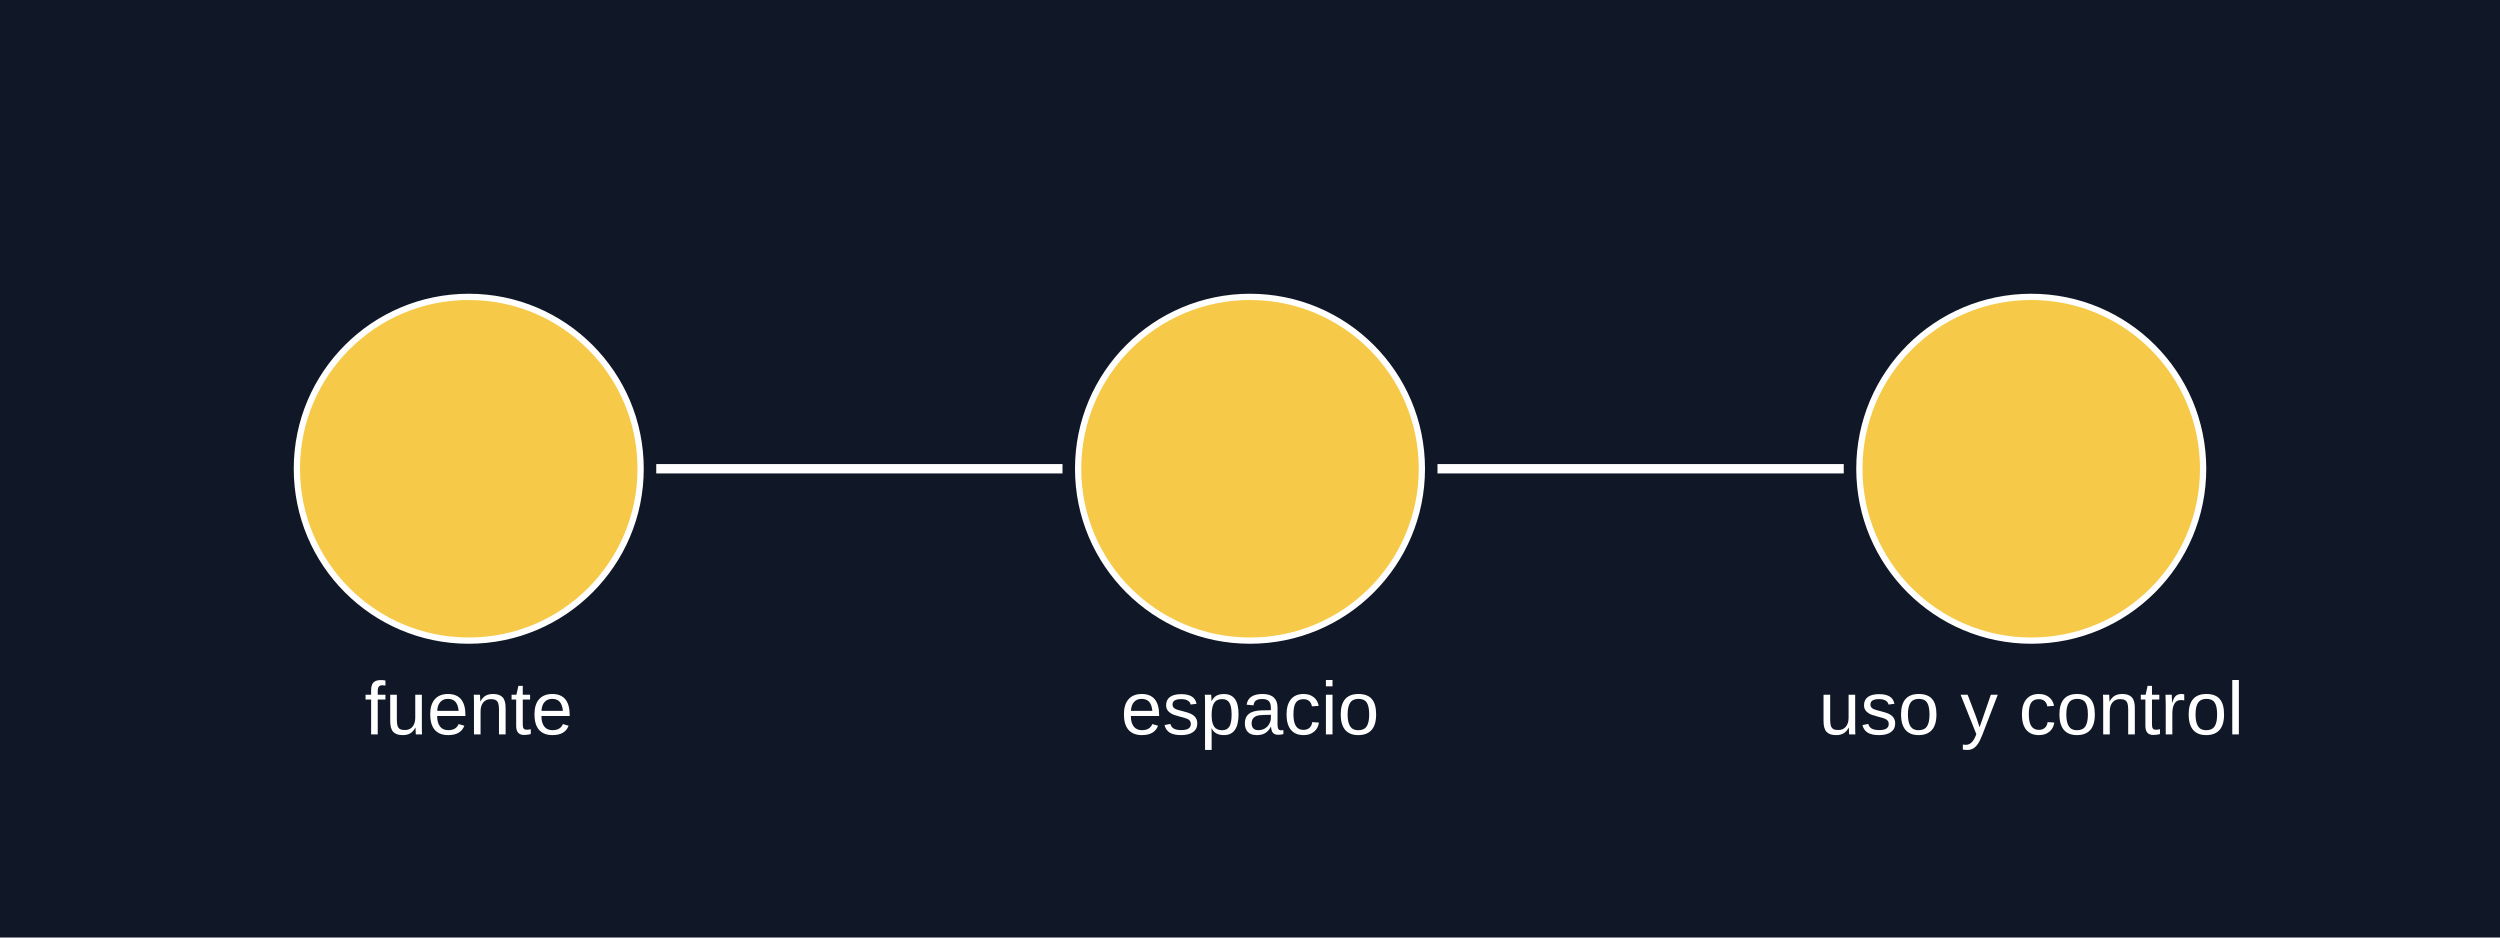
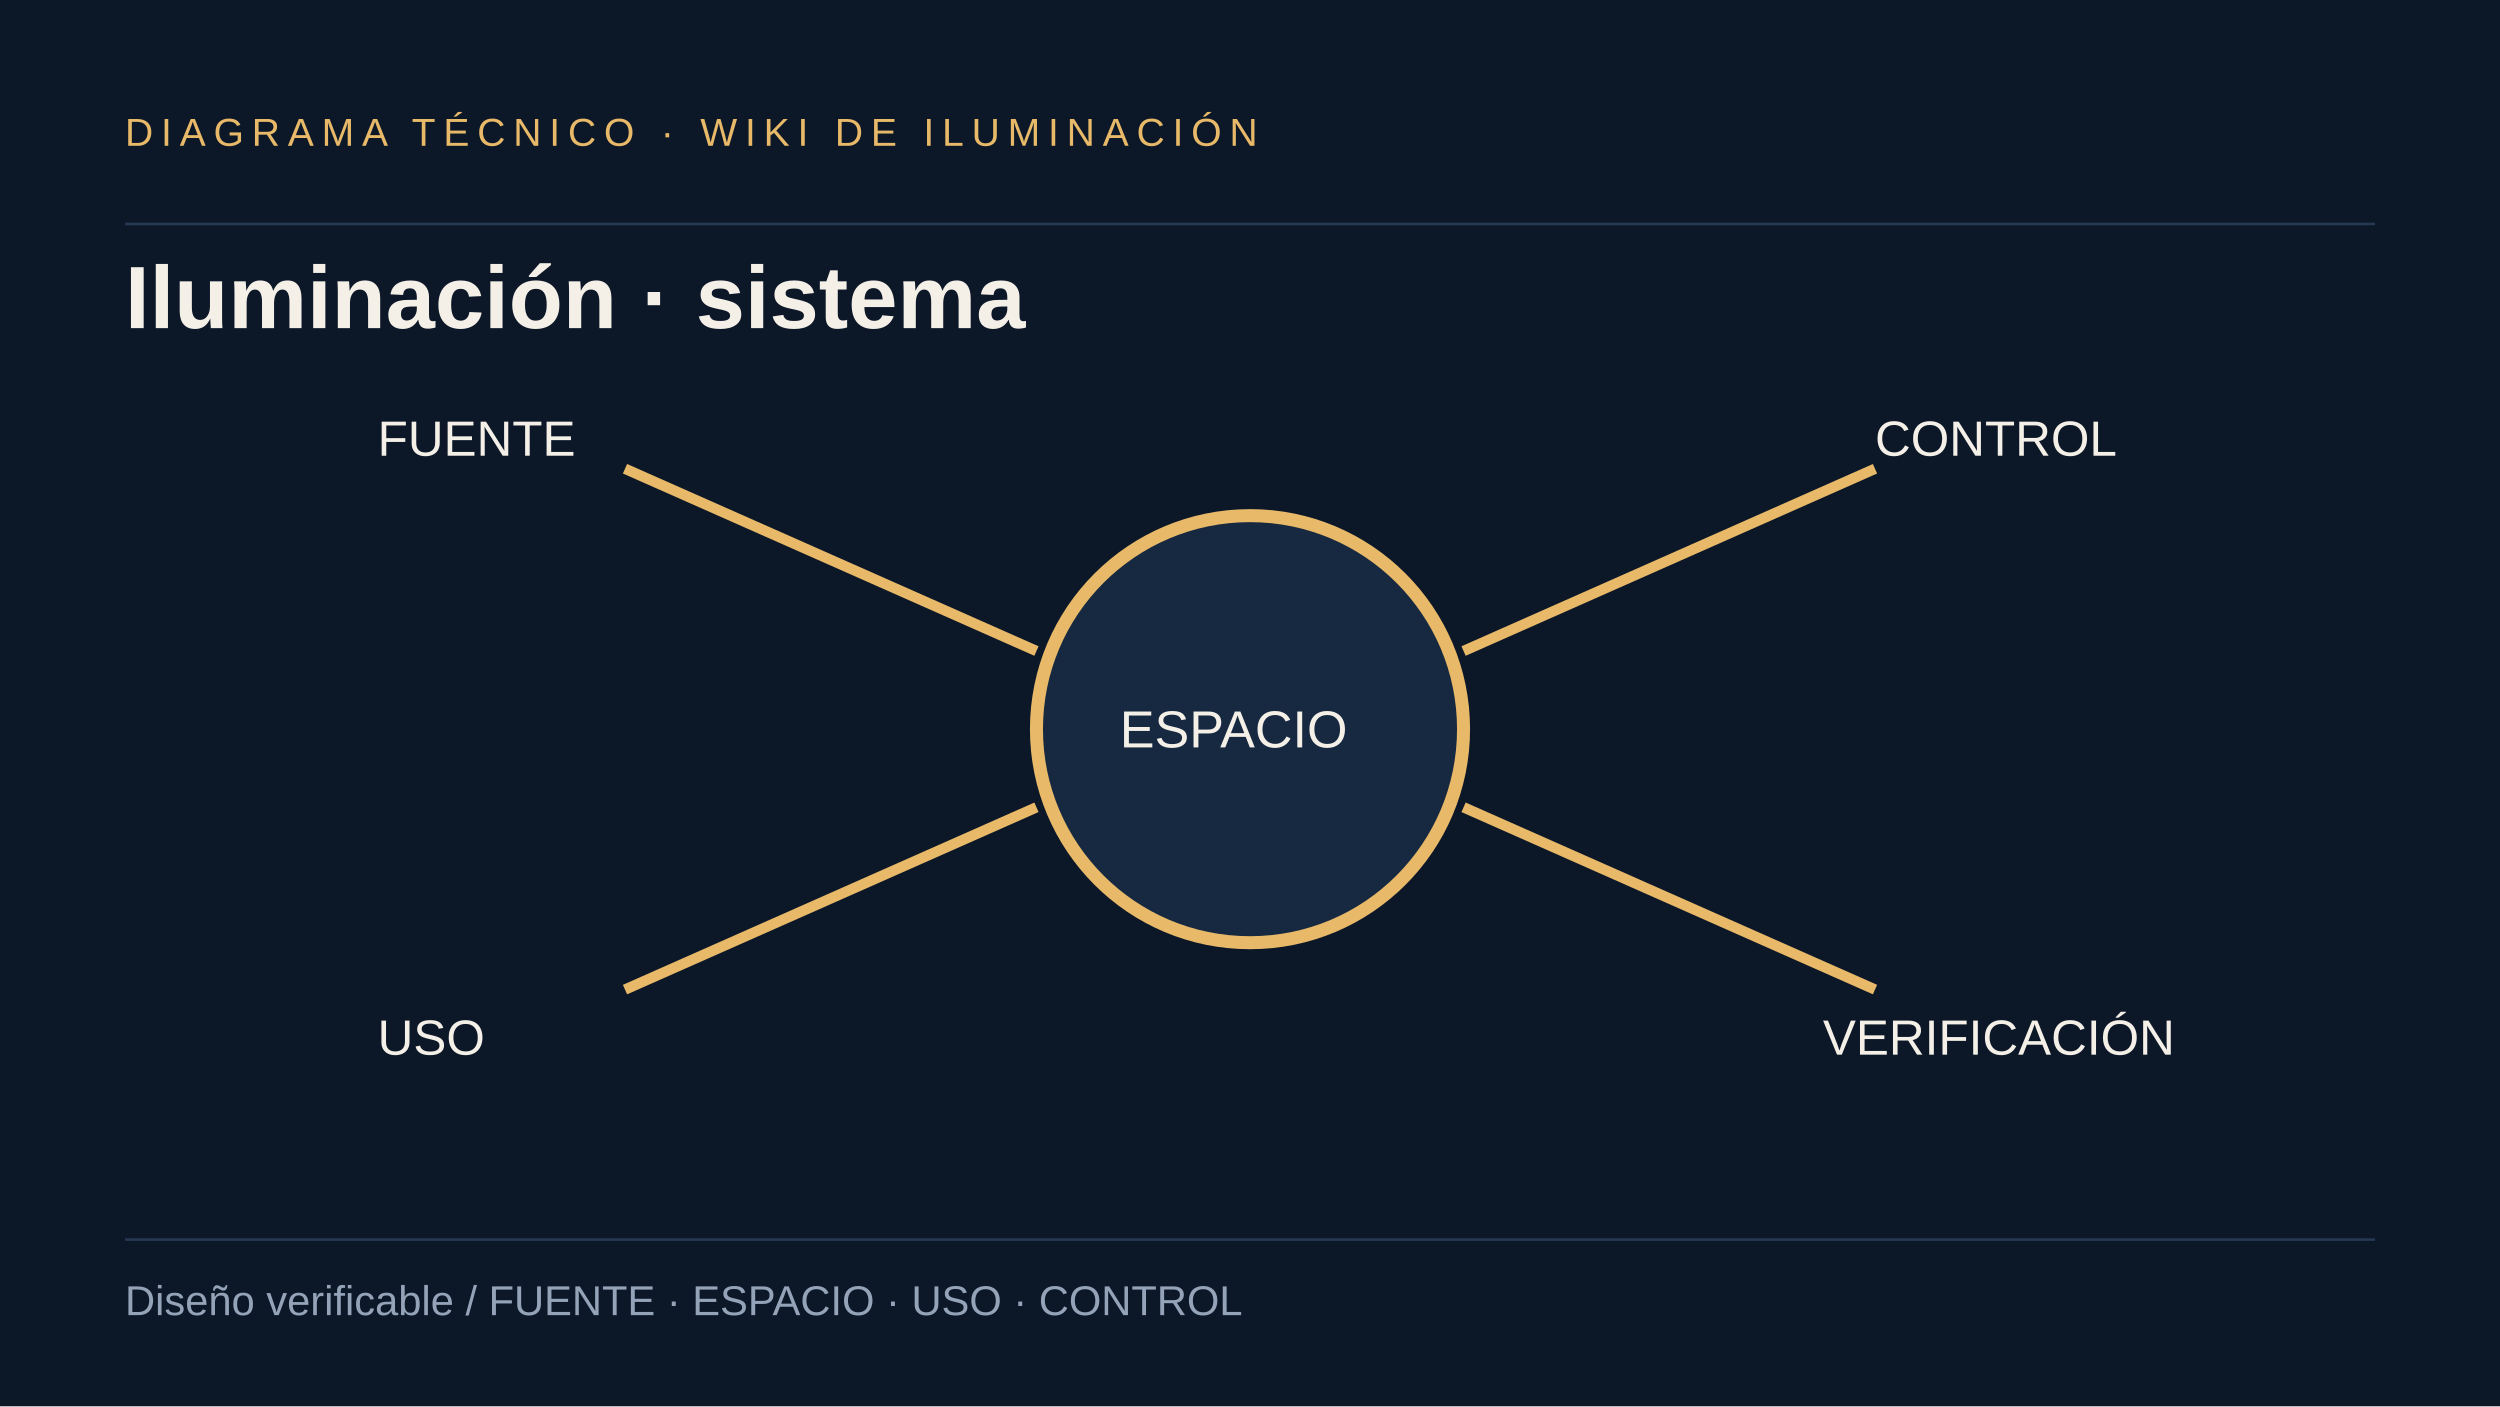
- <svg xmlns="http://www.w3.org/2000/svg" viewBox="0 0 800 300">
-   <rect width="800" height="300" fill="#101827" />
-   <g fill="#f7c948" stroke="#fff" stroke-width="2">
-     <circle cx="150" cy="150" r="55" />
-     <circle cx="400" cy="150" r="55" />
-     <circle cx="650" cy="150" r="55" />
+ <svg xmlns="http://www.w3.org/2000/svg" viewBox="0 0 960 540" role="img">
+   <defs>
+     <linearGradient id="g">
+       <stop stop-color="#e7b968" />
+       <stop offset="1" stop-color="#f4d898" />
+     </linearGradient>
+   </defs>
+   <rect width="960" height="540" fill="#0c1728" />
+   <path d="M48 86H912M48 476H912" stroke="#263852" />
+   <text x="48" y="56" fill="#e7b968" font-family="Arial,sans-serif" font-size="15" letter-spacing="3">DIAGRAMA TÉCNICO · WIKI DE ILUMINACIÓN</text>
+   <text x="48" y="126" fill="#f4f0e8" font-family="Arial,sans-serif" font-weight="700" font-size="34">Iluminación · sistema</text>
+   <circle cx="480" cy="280" r="82" fill="#172941" stroke="#e7b968" stroke-width="5" />
+   <text x="430" y="287" fill="#f4f0e8" font-family="Arial" font-size="20">ESPACIO</text>
+   <g fill="none" stroke="#e7b968" stroke-width="4">
+     <path d="M398 250L240 180M398 310L240 380M562 250L720 180M562 310L720 380" />
  </g>
-   <g fill="#fff" font-family="Arial" font-size="24" text-anchor="middle">
-     <text x="150" y="235">fuente</text>
-     <text x="400" y="235">espacio</text>
-     <text x="650" y="235">uso y control</text>
+   <g fill="#f4f0e8" font-family="Arial" font-size="19">
+     <text x="145" y="175">FUENTE</text>
+     <text x="145" y="405">USO</text>
+     <text x="720" y="175">CONTROL</text>
+     <text x="700" y="405">VERIFICACIÓN</text>
  </g>
-   <g stroke="#fff" stroke-width="3">
-     <path d="M210 150h130m120 0h130" />
-   </g>
+   <text x="48" y="505" fill="#94a3b8" font-family="Arial,sans-serif" font-size="16">Diseño verificable  /  FUENTE · ESPACIO · USO · CONTROL</text>
</svg>
